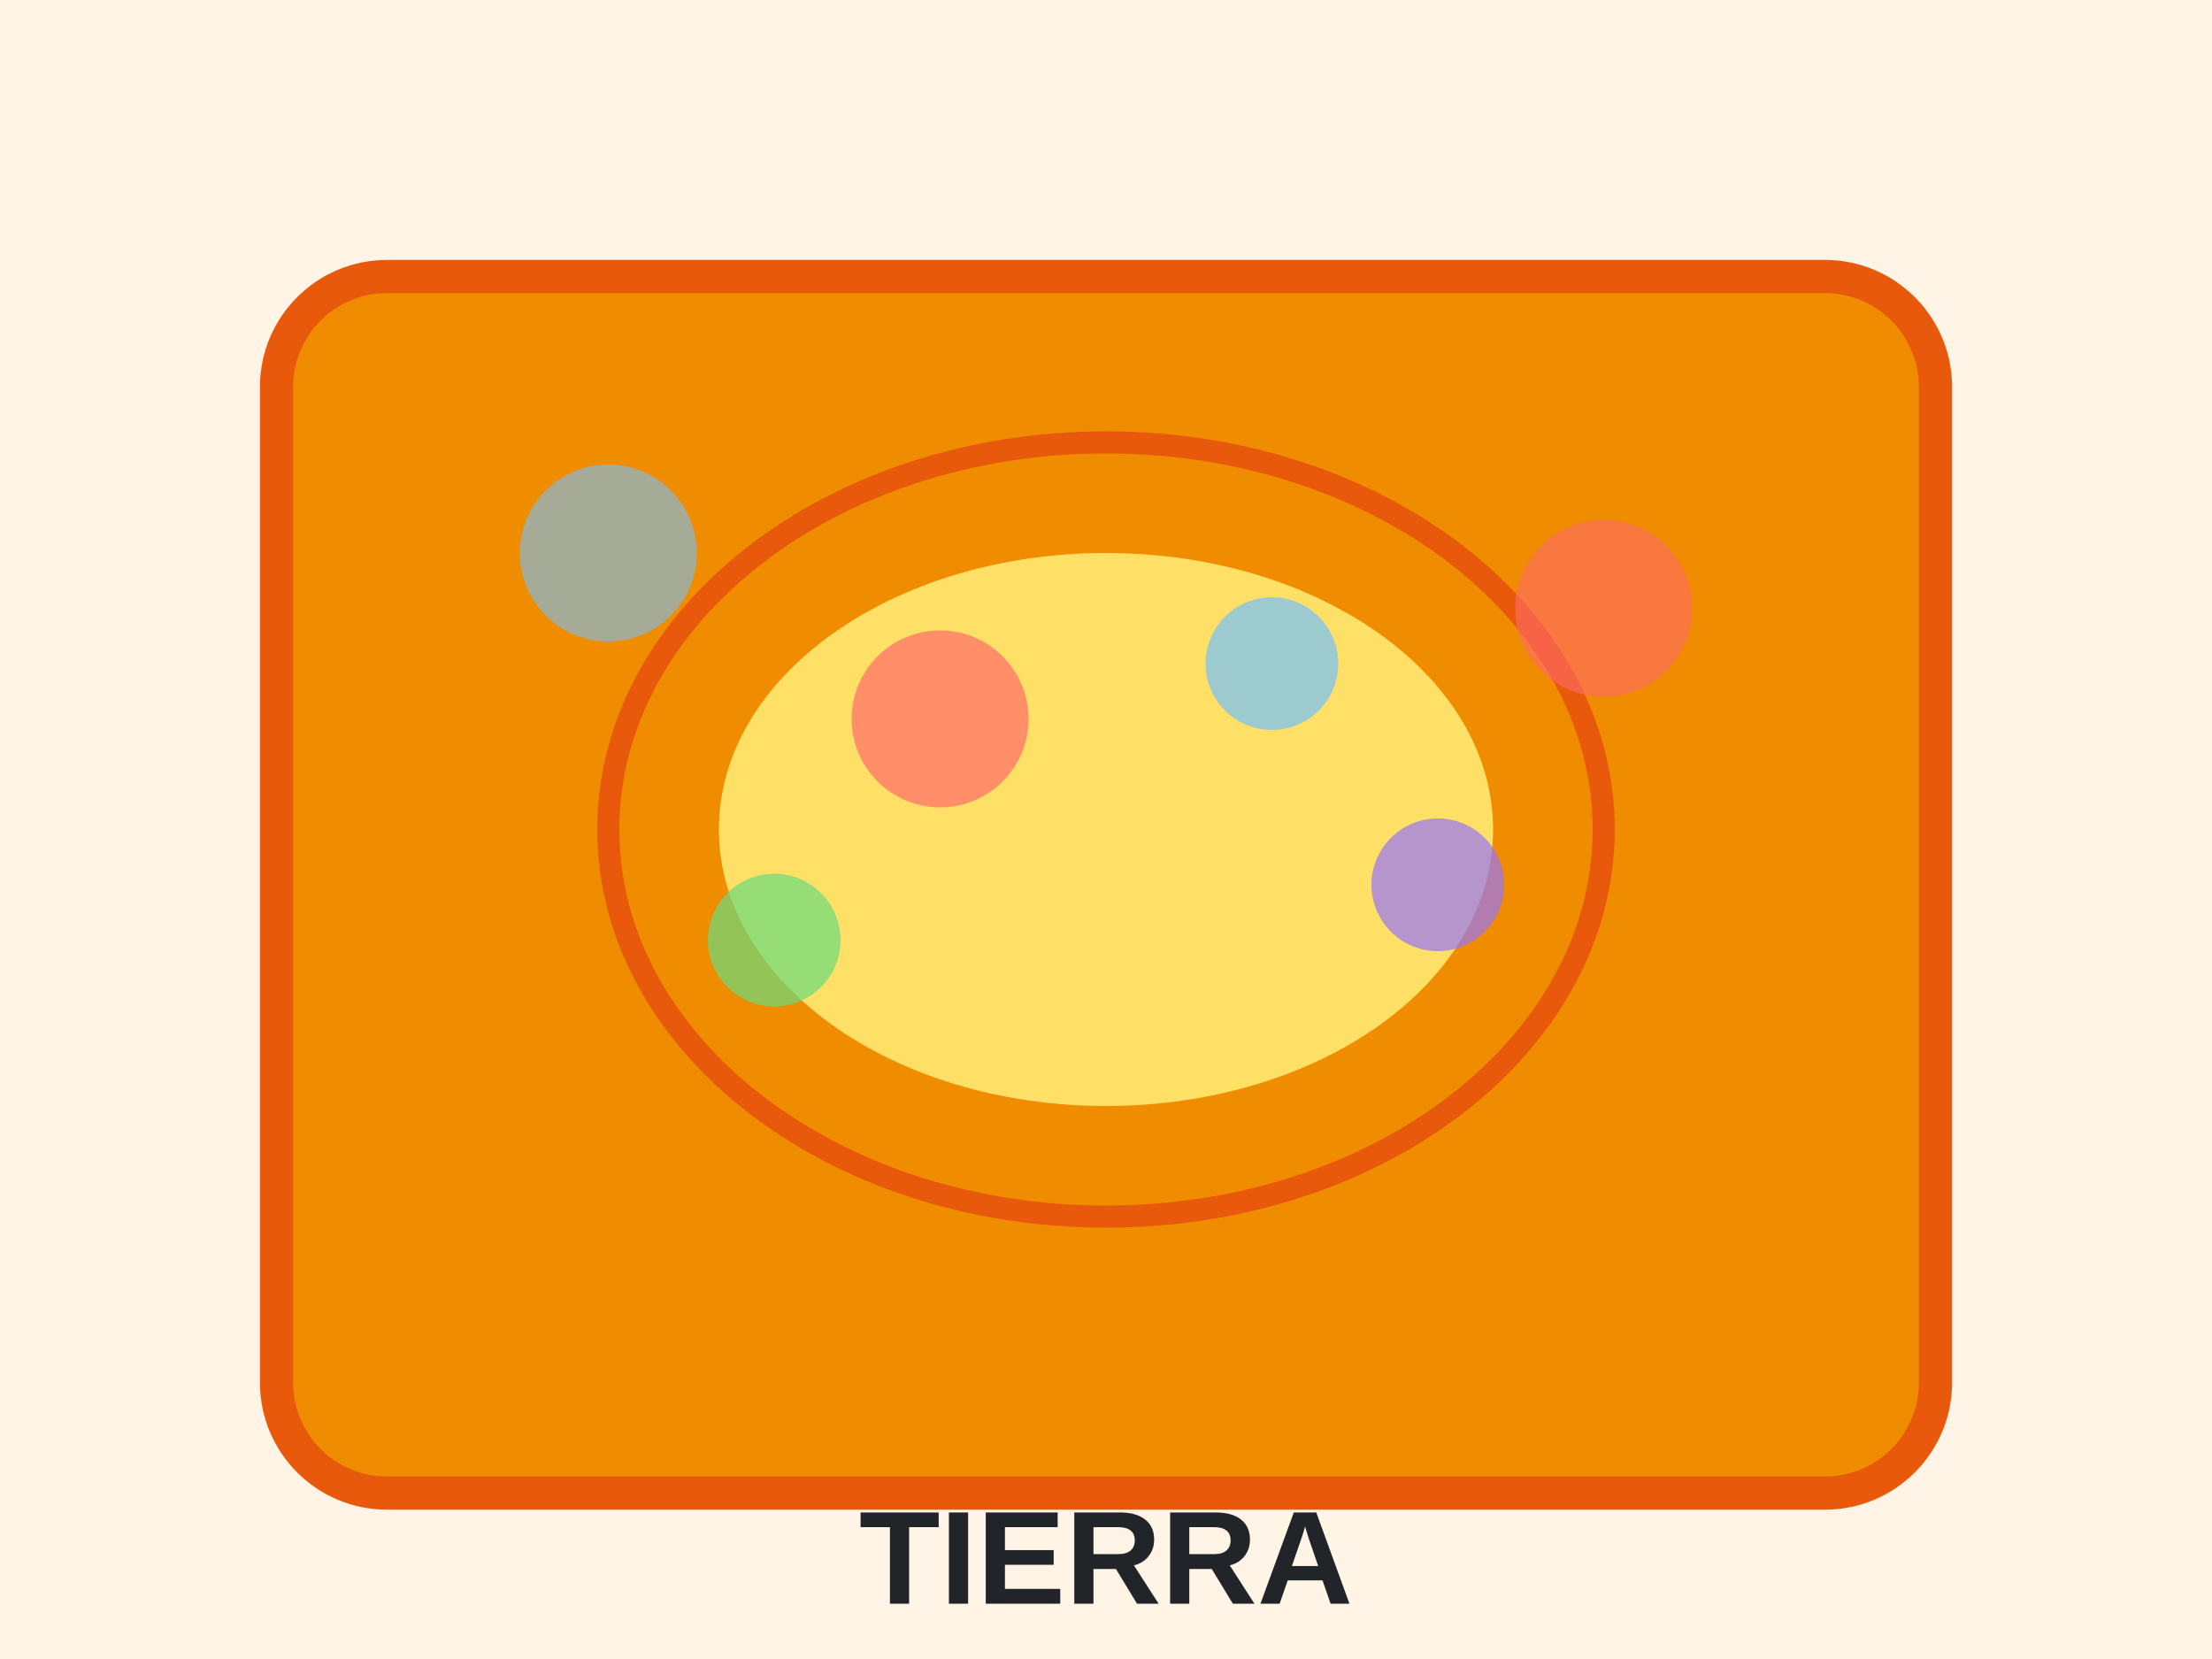
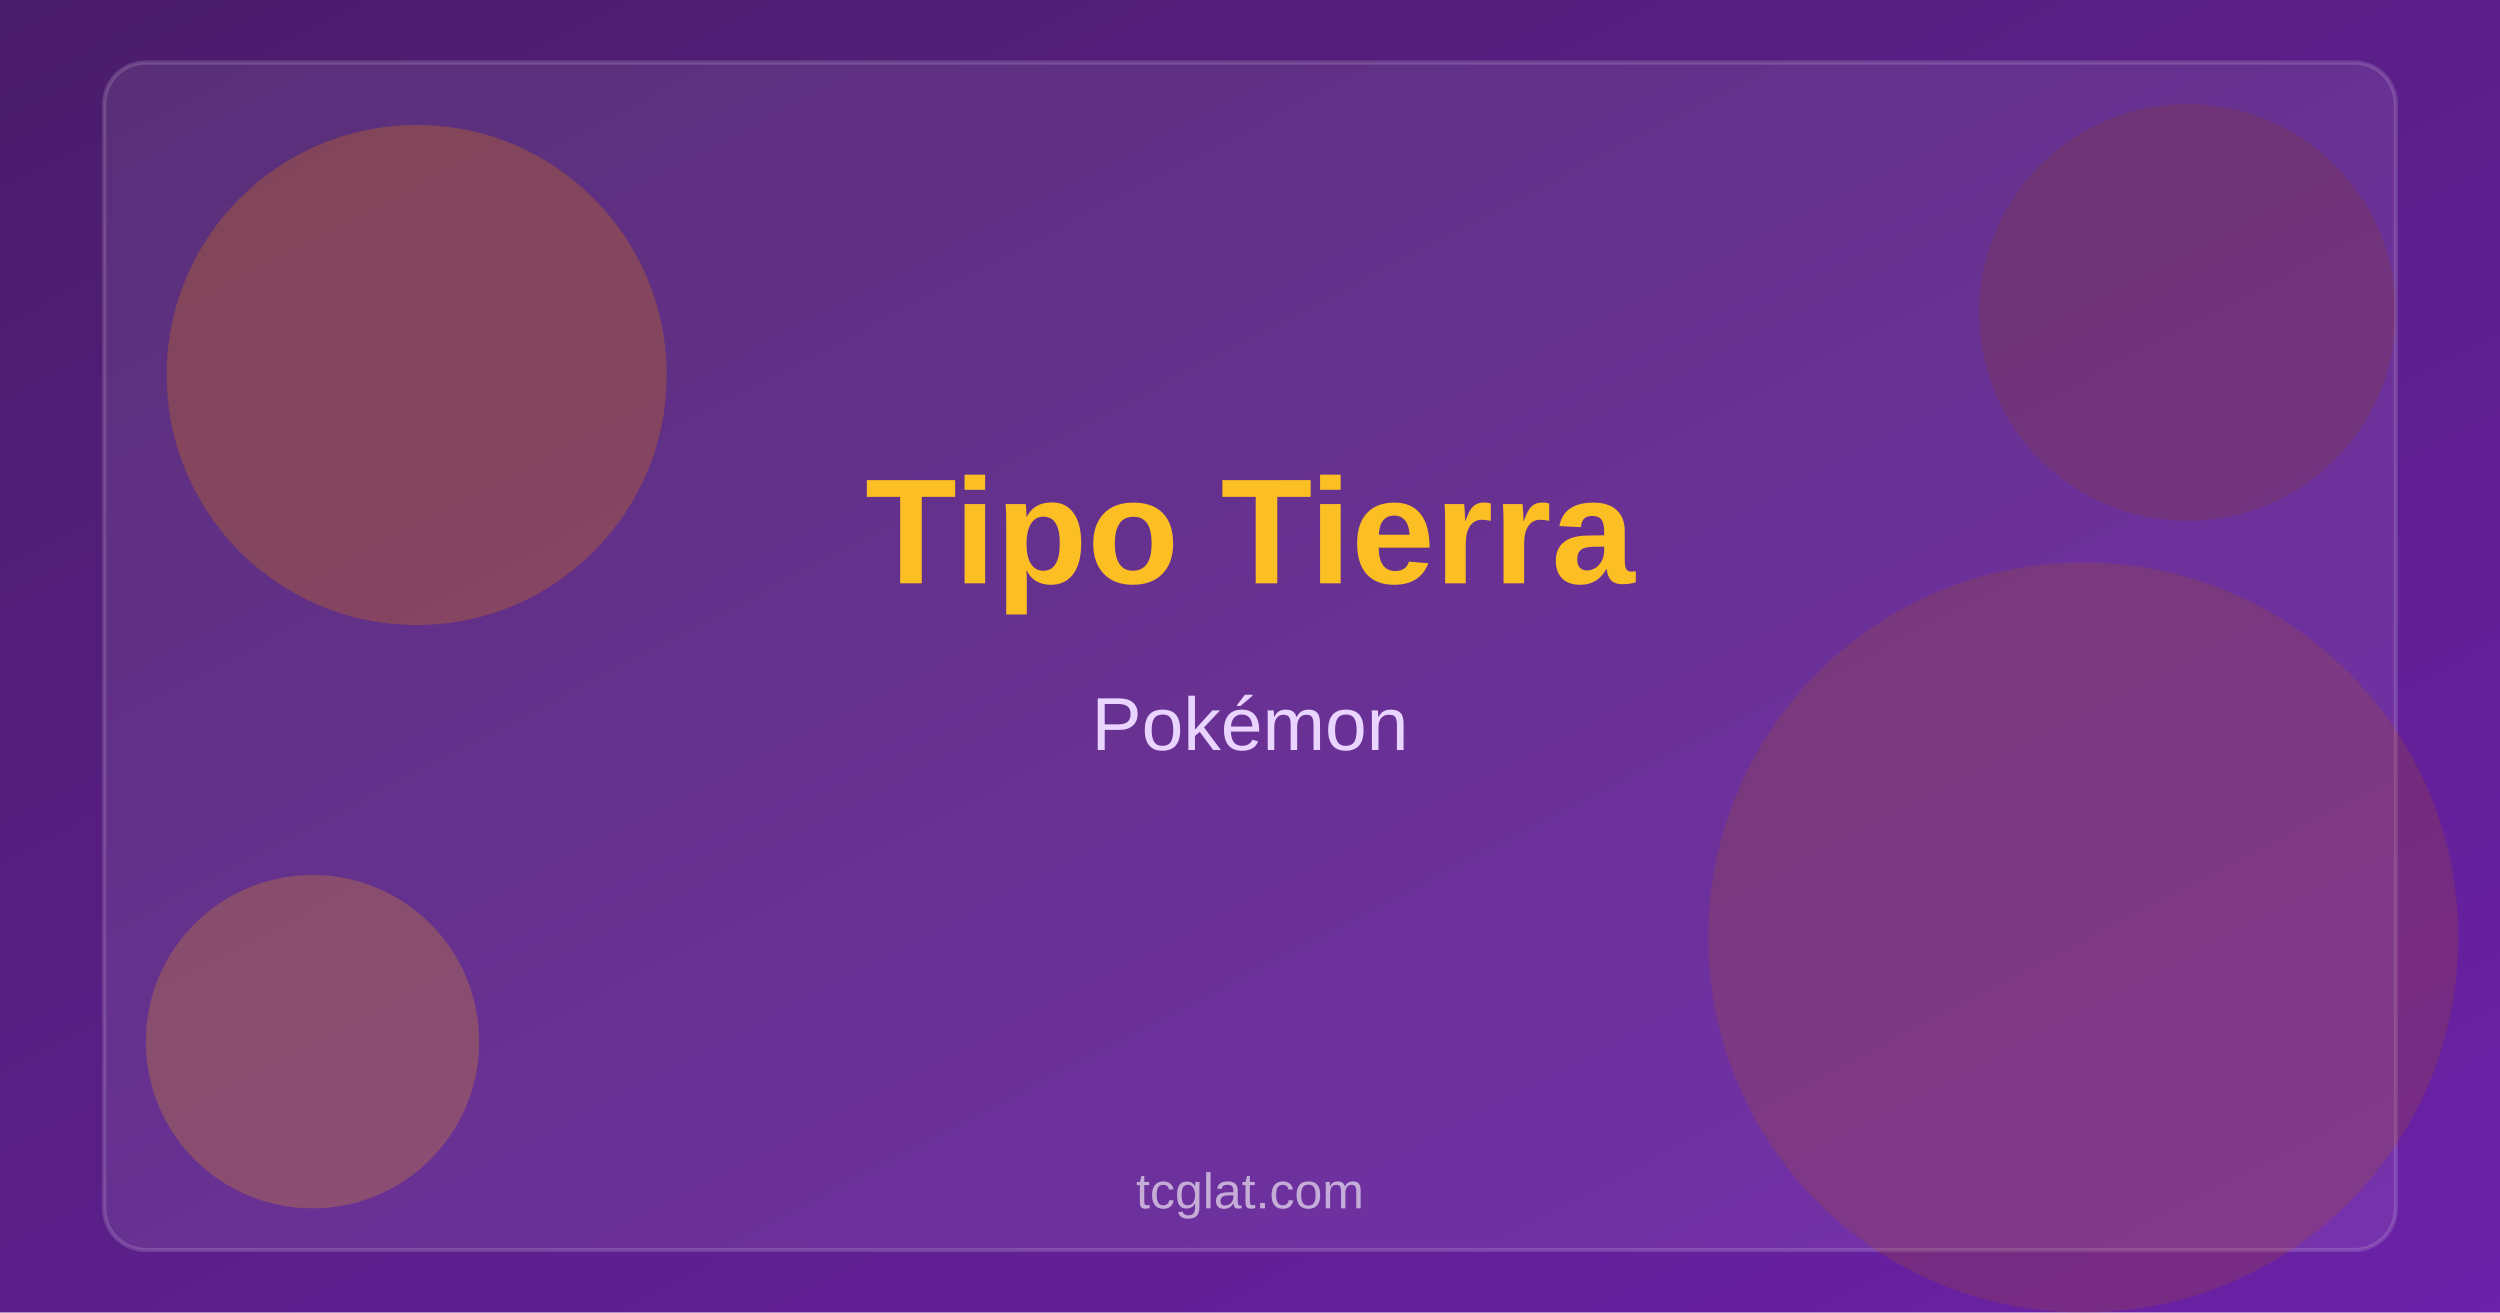
- <svg xmlns="http://www.w3.org/2000/svg" viewBox="0 0 200 150">
-   <rect width="200" height="150" fill="#FFF4E6" />
-   <rect x="25" y="25" width="150" height="110" rx="10" fill="#F08C00" stroke="#E8590C" stroke-width="3" />
-   <ellipse cx="100" cy="75" rx="45" ry="35" fill="#F08C00" stroke="#E8590C" stroke-width="2" />
-   <ellipse cx="100" cy="75" rx="35" ry="25" fill="#FFE066" />
-   <circle cx="85" cy="65" r="8" fill="#FF6B6B" opacity="0.7" />
-   <circle cx="115" cy="60" r="6" fill="#74C0FC" opacity="0.7" />
-   <circle cx="70" cy="85" r="6" fill="#69DB7C" opacity="0.7" />
-   <circle cx="130" cy="80" r="6" fill="#9775FA" opacity="0.7" />
-   <circle cx="55" cy="50" r="8" fill="#74C0FC" opacity="0.6" />
-   <circle cx="145" cy="55" r="8" fill="#FF6B6B" opacity="0.6" />
-   <text x="100" y="145" text-anchor="middle" font-family="Arial" font-size="12" font-weight="bold" fill="#212529">TIERRA</text>
+ <svg xmlns="http://www.w3.org/2000/svg" width="1200" height="630" viewBox="0 0 1200 630">
+   <defs>
+     <linearGradient id="bg" x1="0%" y1="0%" x2="100%" y2="100%">
+       <stop offset="0%" stop-color="#4a1d6a" />
+       <stop offset="100%" stop-color="#6b21a8" />
+     </linearGradient>
+   </defs>
+   <rect width="1200" height="630" fill="url(#bg)" />
+   <rect x="50" y="30" width="1100" height="570" rx="20" fill="rgba(255,255,255,0.08)" stroke="rgba(255,255,255,0.15)" stroke-width="2" />
+   <circle cx="200" cy="180" r="120" fill="#D97706" opacity="0.3" />
+   <circle cx="1000" cy="450" r="180" fill="#B45309" opacity="0.2" />
+   <circle cx="150" cy="500" r="80" fill="#F59E0B" opacity="0.25" />
+   <circle cx="1050" cy="150" r="100" fill="#92400E" opacity="0.2" />
+   <text x="600" y="280" text-anchor="middle" font-family="Arial Black, Arial, sans-serif" font-size="72" font-weight="bold" fill="#fbbf24">Tipo Tierra</text>
+   <text x="600" y="360" text-anchor="middle" font-family="Arial, sans-serif" font-size="36" fill="#e9d5ff">Pokémon</text>
+   <text x="600" y="580" text-anchor="middle" font-family="Arial, sans-serif" font-size="24" fill="rgba(255,255,255,0.6)">tcglat.com</text>
</svg>
